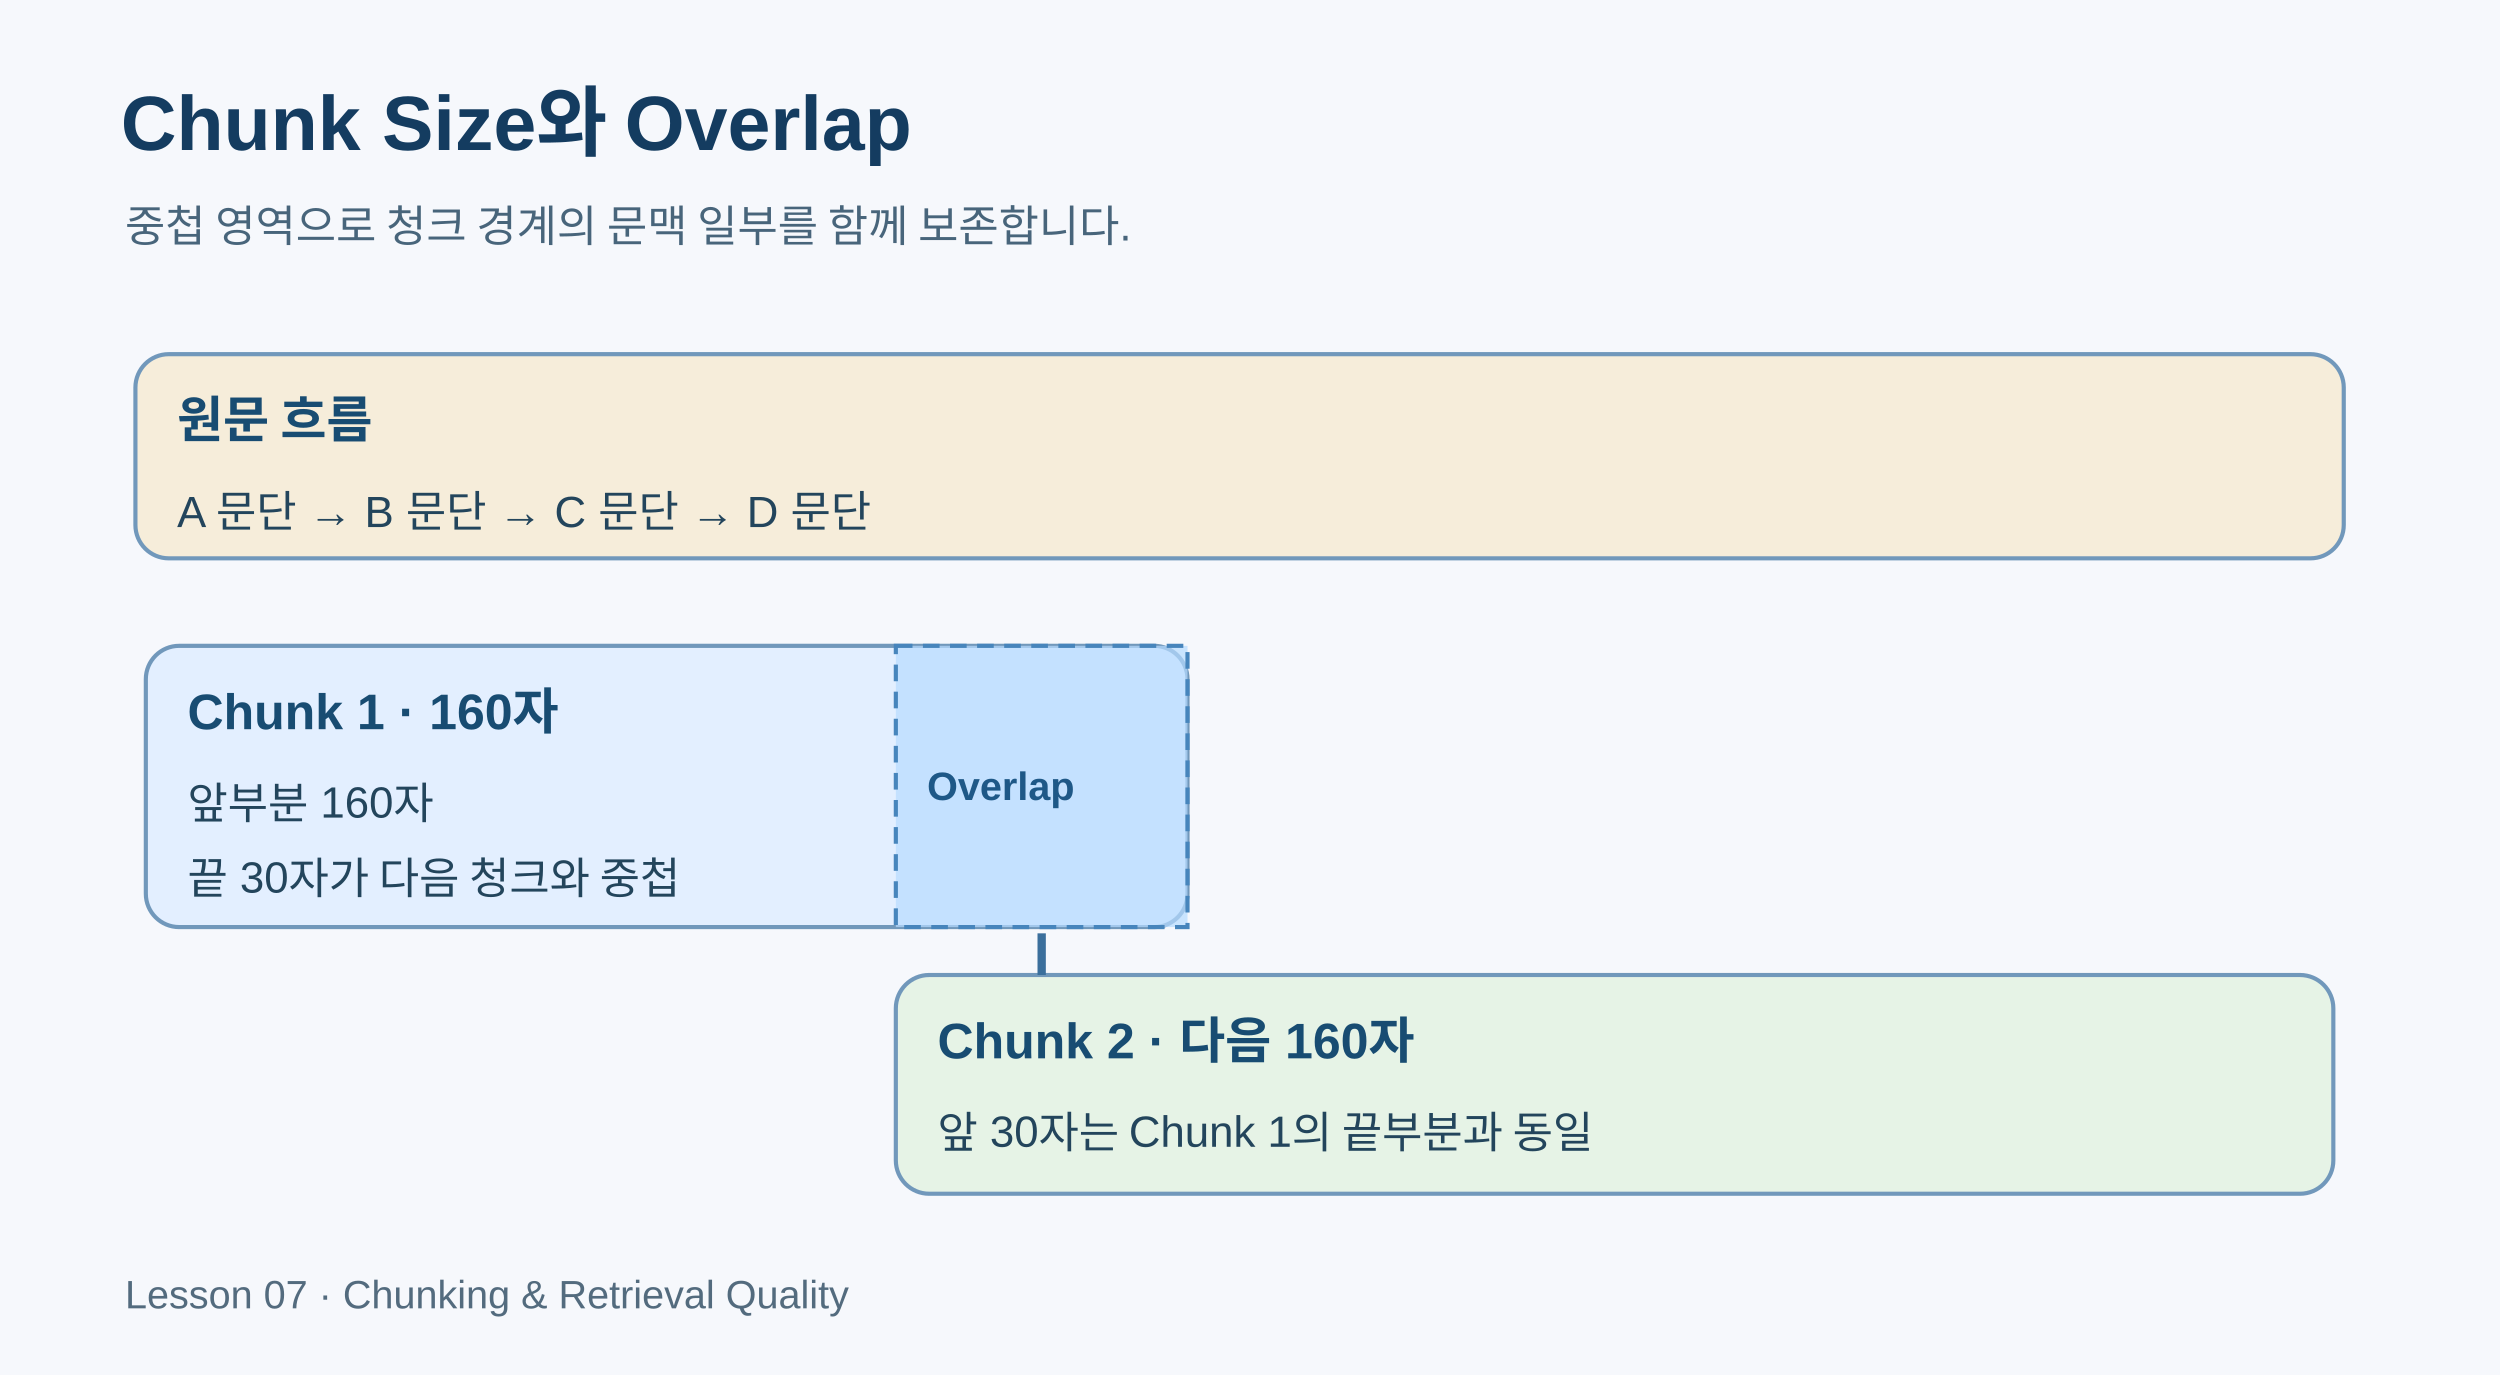
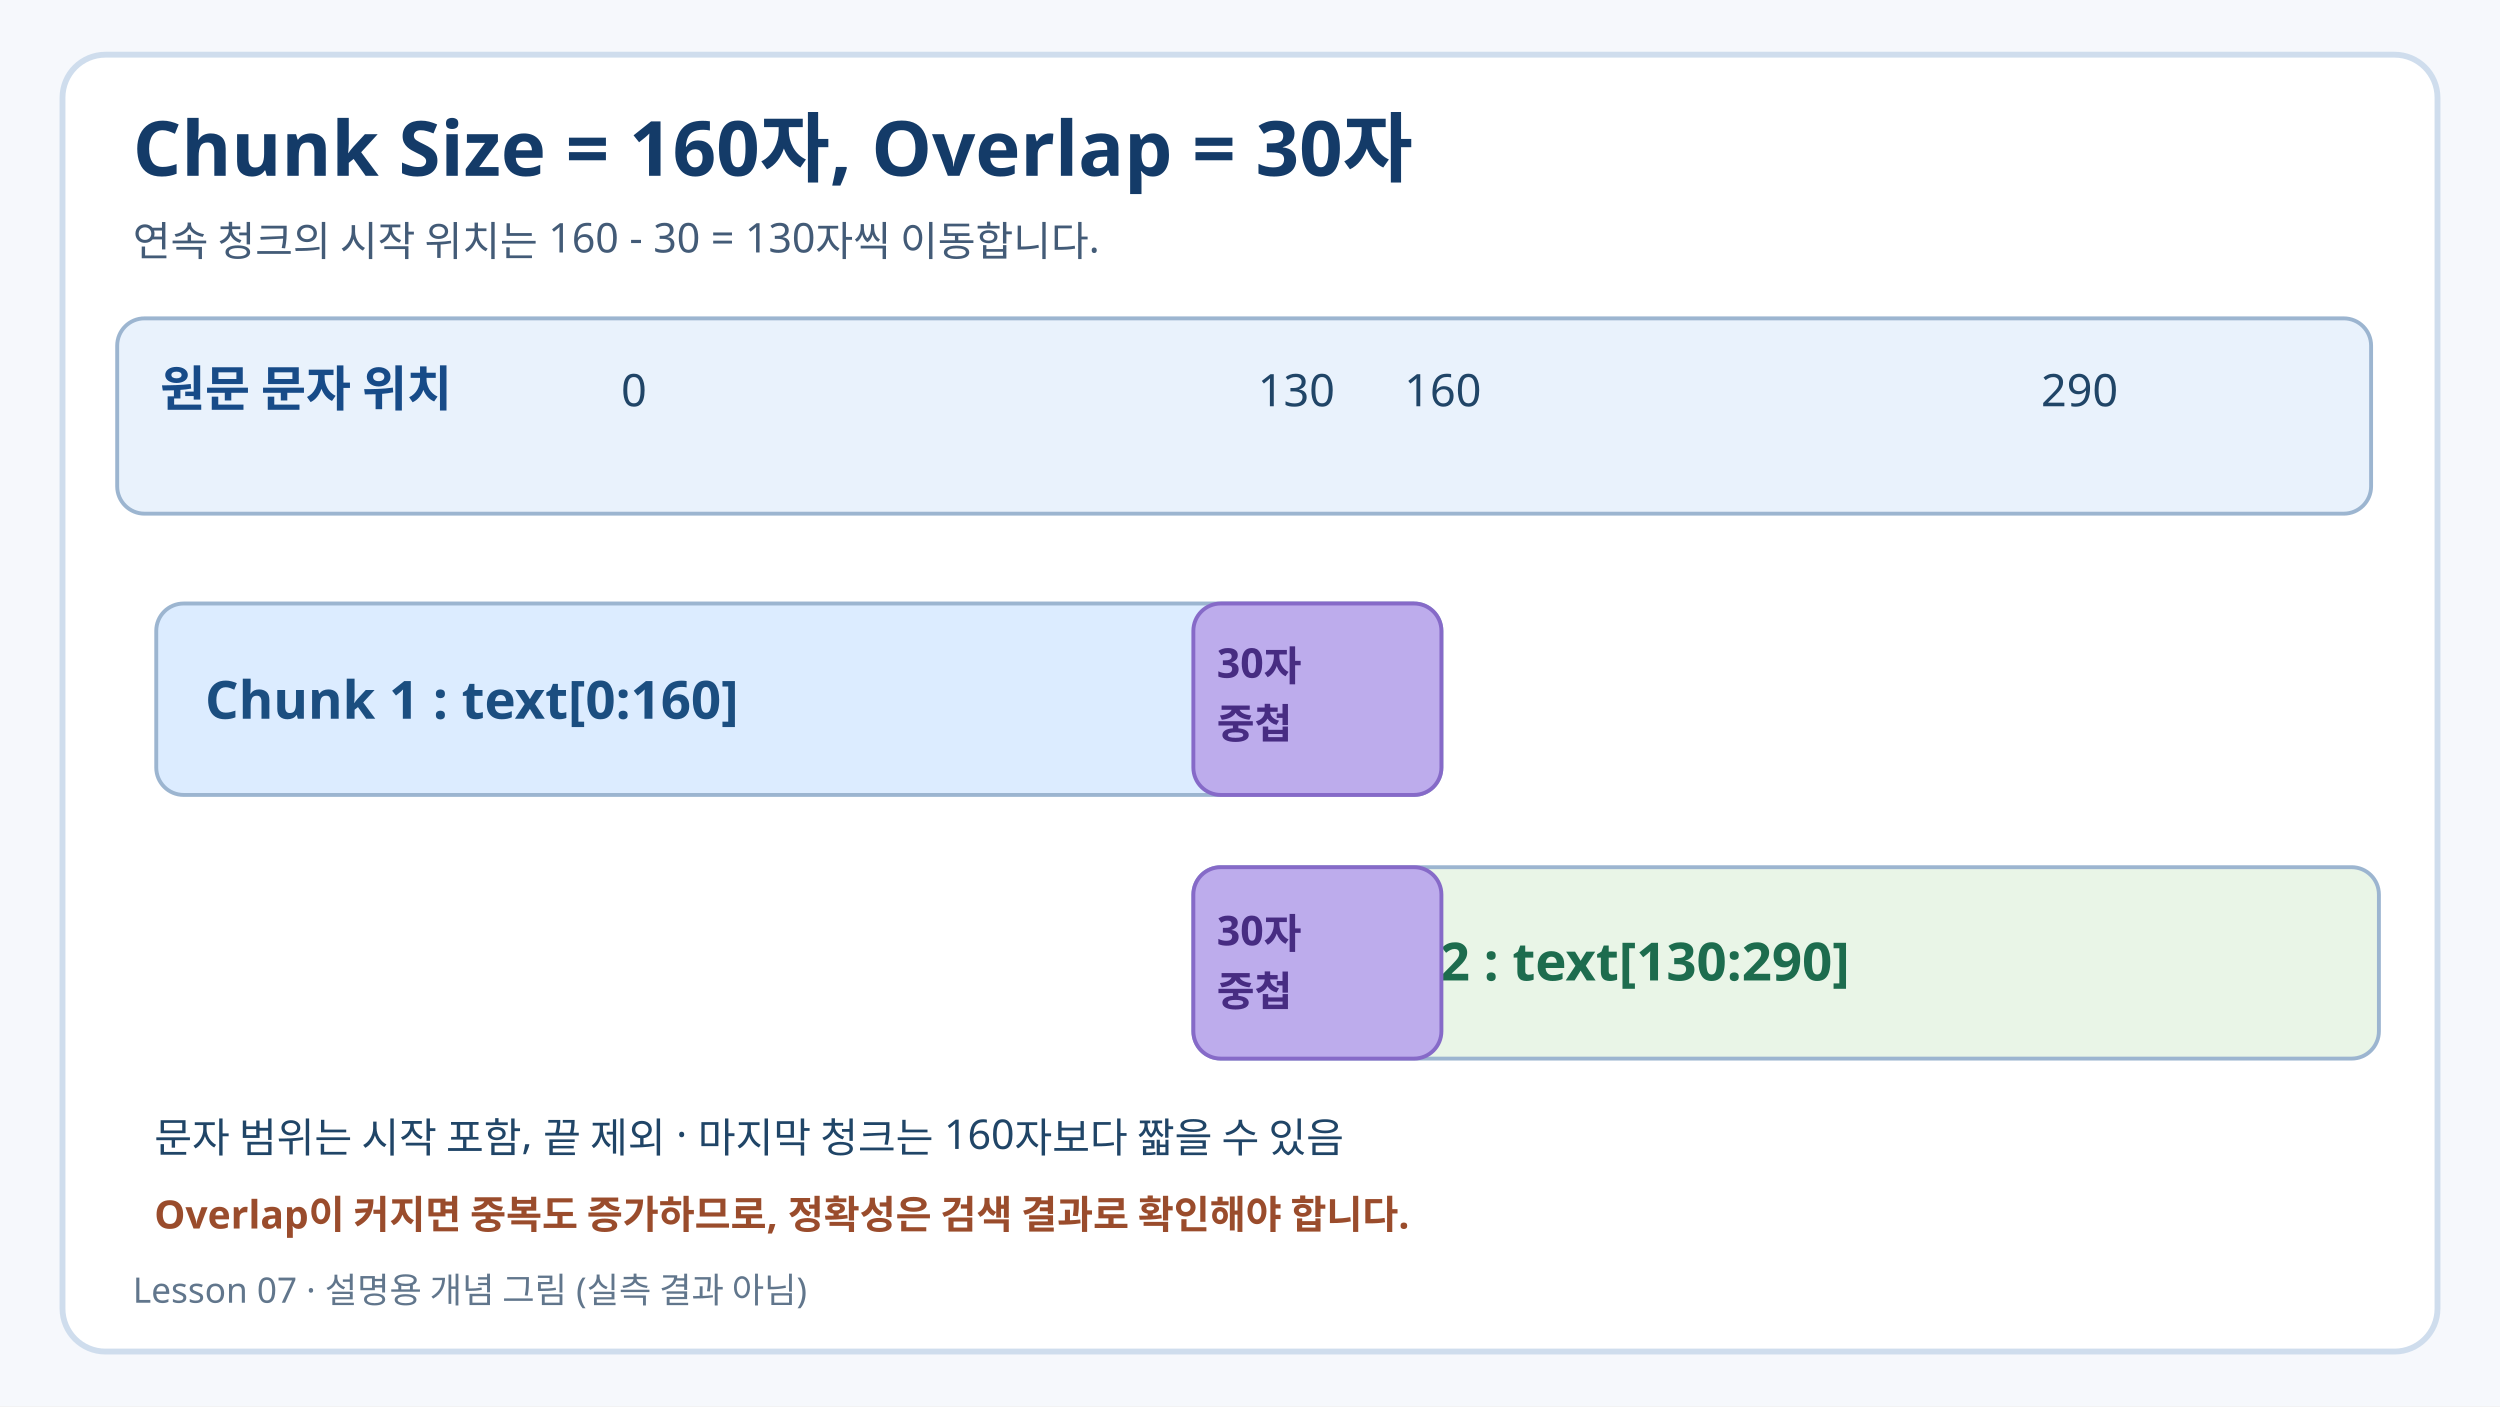
- <svg xmlns="http://www.w3.org/2000/svg" viewBox="0 0 1200 660" width="1200" height="660" role="img" aria-label="Chunk Size와 Overlap">
-   <rect width="1200" height="660" fill="#f6f8fc" />
-   <text x="58" y="72" font-family="Arial,sans-serif" font-weight="700" font-size="37" fill="#143c60">Chunk Size와 Overlap</text>
-   <text x="60" y="116" font-family="Arial,sans-serif" font-size="21" fill="#48657b">중첩 영역으로 청크 경계의 문맥 일부를 함께 보존합니다.</text>
-   <rect x="65" y="170" width="1060" height="98" rx="16" fill="#f6edda" stroke="#7198bb" stroke-width="2" />
-   <text x="85" y="210" font-family="Arial,sans-serif" font-weight="700" font-size="24" fill="#184c72">원문 흐름</text>
-   <text x="85" y="253" font-family="Arial,sans-serif" font-size="21" fill="#23455c">A 문단 → B 문단 → C 문단 → D 문단</text>
-   <rect x="70" y="310" width="500" height="135" rx="16" fill="#e3efff" stroke="#7198bb" stroke-width="2" />
-   <text x="90" y="350" font-family="Arial,sans-serif" font-weight="700" font-size="24" fill="#184c72">Chunk 1 · 160자</text>
-   <text x="90" y="393" font-family="Arial,sans-serif" font-size="21" fill="#23455c">앞부분 160자</text>
-   <text x="90" y="429" font-family="Arial,sans-serif" font-size="21" fill="#23455c">끝 30자가 다음 청크와 중첩</text>
-   <rect x="430" y="468" width="690" height="105" rx="16" fill="#e6f3e6" stroke="#7198bb" stroke-width="2" />
-   <text x="450" y="508" font-family="Arial,sans-serif" font-weight="700" font-size="24" fill="#184c72">Chunk 2 · 다음 160자</text>
-   <text x="450" y="551" font-family="Arial,sans-serif" font-size="21" fill="#23455c">앞 30자는 Chunk 1의 끝부분과 동일</text>
-   <rect x="430" y="310" width="140" height="135" fill="#b7dcff" fill-opacity=".7" stroke="#4785bc" stroke-dasharray="8,5" stroke-width="2" />
-   <text x="445" y="384" font-family="Arial,sans-serif" font-size="19" font-weight="bold" fill="#1e5887">Overlap</text>
-   <path d="M 500 448 L 500 468" stroke="#3b6f9c" stroke-width="4" />
-   <text x="60" y="628" font-family="Arial,sans-serif" font-size="19" fill="#536b7e">Lesson 07 · Chunking &amp; Retrieval Quality</text>
+ <svg xmlns="http://www.w3.org/2000/svg" viewBox="0 0 1280 720" width="1280" height="720" role="img" aria-label="Chunk Size = 160자, Overlap = 30자">
+   <rect width="1280" height="720" fill="#f6f8fc" />
+   <rect x="32" y="28" width="1216" height="664" rx="22" fill="#fff" stroke="#cfdded" stroke-width="3" />
+   <text x="68" y="90" font-family="Malgun Gothic,Noto Sans KR,sans-serif" font-size="39" font-weight="800" fill="#143b68">Chunk Size = 160자, Overlap = 30자</text>
+   <text x="68" y="131" font-family="Malgun Gothic,Noto Sans KR,sans-serif" font-size="21" fill="#435b77">연속 청크의 시작 위치는 160 - 30 = 130자씩 이동합니다.</text>
+   <rect x="60" y="163" width="1154" height="100" rx="14" fill="#e9f2fc" stroke="#9cb5d0" stroke-width="2" />
+   <text x="82" y="208" font-family="Malgun Gothic,Noto Sans KR,sans-serif" font-size="25" font-weight="800" fill="#174b88">원문 문자 위치</text>
+   <text x="318" y="208" font-family="Malgun Gothic,Noto Sans KR,sans-serif" font-size="23" font-weight="500" fill="#204567">0</text>
+   <text x="644" y="208" font-family="Malgun Gothic,Noto Sans KR,sans-serif" font-size="23" font-weight="500" fill="#204567">130</text>
+   <text x="719" y="208" font-family="Malgun Gothic,Noto Sans KR,sans-serif" font-size="23" font-weight="500" fill="#204567">160</text>
+   <text x="1045" y="208" font-family="Malgun Gothic,Noto Sans KR,sans-serif" font-size="23" font-weight="500" fill="#204567">290</text>
+   <rect x="80" y="309" width="658" height="98" rx="14" fill="#dcecff" stroke="#9cb5d0" stroke-width="2" />
+   <text x="105" y="368" font-family="Malgun Gothic,Noto Sans KR,sans-serif" font-size="27" font-weight="800" fill="#1b4e80">Chunk 1 : text[0:160]</text>
+   <rect x="611" y="444" width="607" height="98" rx="14" fill="#e9f5e7" stroke="#9cb5d0" stroke-width="2" />
+   <text x="643" y="502" font-family="Malgun Gothic,Noto Sans KR,sans-serif" font-size="27" font-weight="800" fill="#1d6c4e">Chunk 2 : text[130:290]</text>
+   <rect x="611" y="309" width="127" height="98" rx="14" fill="#bdacec" stroke="#866ac8" stroke-width="2" />
+   <rect x="611" y="444" width="127" height="98" rx="14" fill="#bdacec" stroke="#866ac8" stroke-width="2" />
+   <text x="623" y="347" font-family="Malgun Gothic,Noto Sans KR,sans-serif" font-size="21" font-weight="800" fill="#472c82">30자</text>
+   <text x="623" y="378" font-family="Malgun Gothic,Noto Sans KR,sans-serif" font-size="21" font-weight="800" fill="#472c82">중첩</text>
+   <text x="623" y="484" font-family="Malgun Gothic,Noto Sans KR,sans-serif" font-size="21" font-weight="800" fill="#472c82">30자</text>
+   <text x="623" y="515" font-family="Malgun Gothic,Noto Sans KR,sans-serif" font-size="21" font-weight="800" fill="#472c82">중첩</text>
+   <text x="79" y="590" font-family="Malgun Gothic,Noto Sans KR,sans-serif" font-size="21" font-weight="500" fill="#204567">문자 범위는 시작 포함, 끝 제외 · 마지막 청크는 160자보다 짧을 수 있음</text>
+   <text x="79" y="629" font-family="Malgun Gothic,Noto Sans KR,sans-serif" font-size="20" font-weight="700" fill="#9a4c2c">Overlap이 커지면 중복도 증가하므로, 정확성은 검색 결과로 확인해야 합니다.</text>
+   <text x="68" y="667" font-family="Malgun Gothic,Noto Sans KR,sans-serif" font-size="18" fill="#61768c">Lesson 07 · 설명용 개념 그림 (실측 결과 아님)</text>
</svg>
